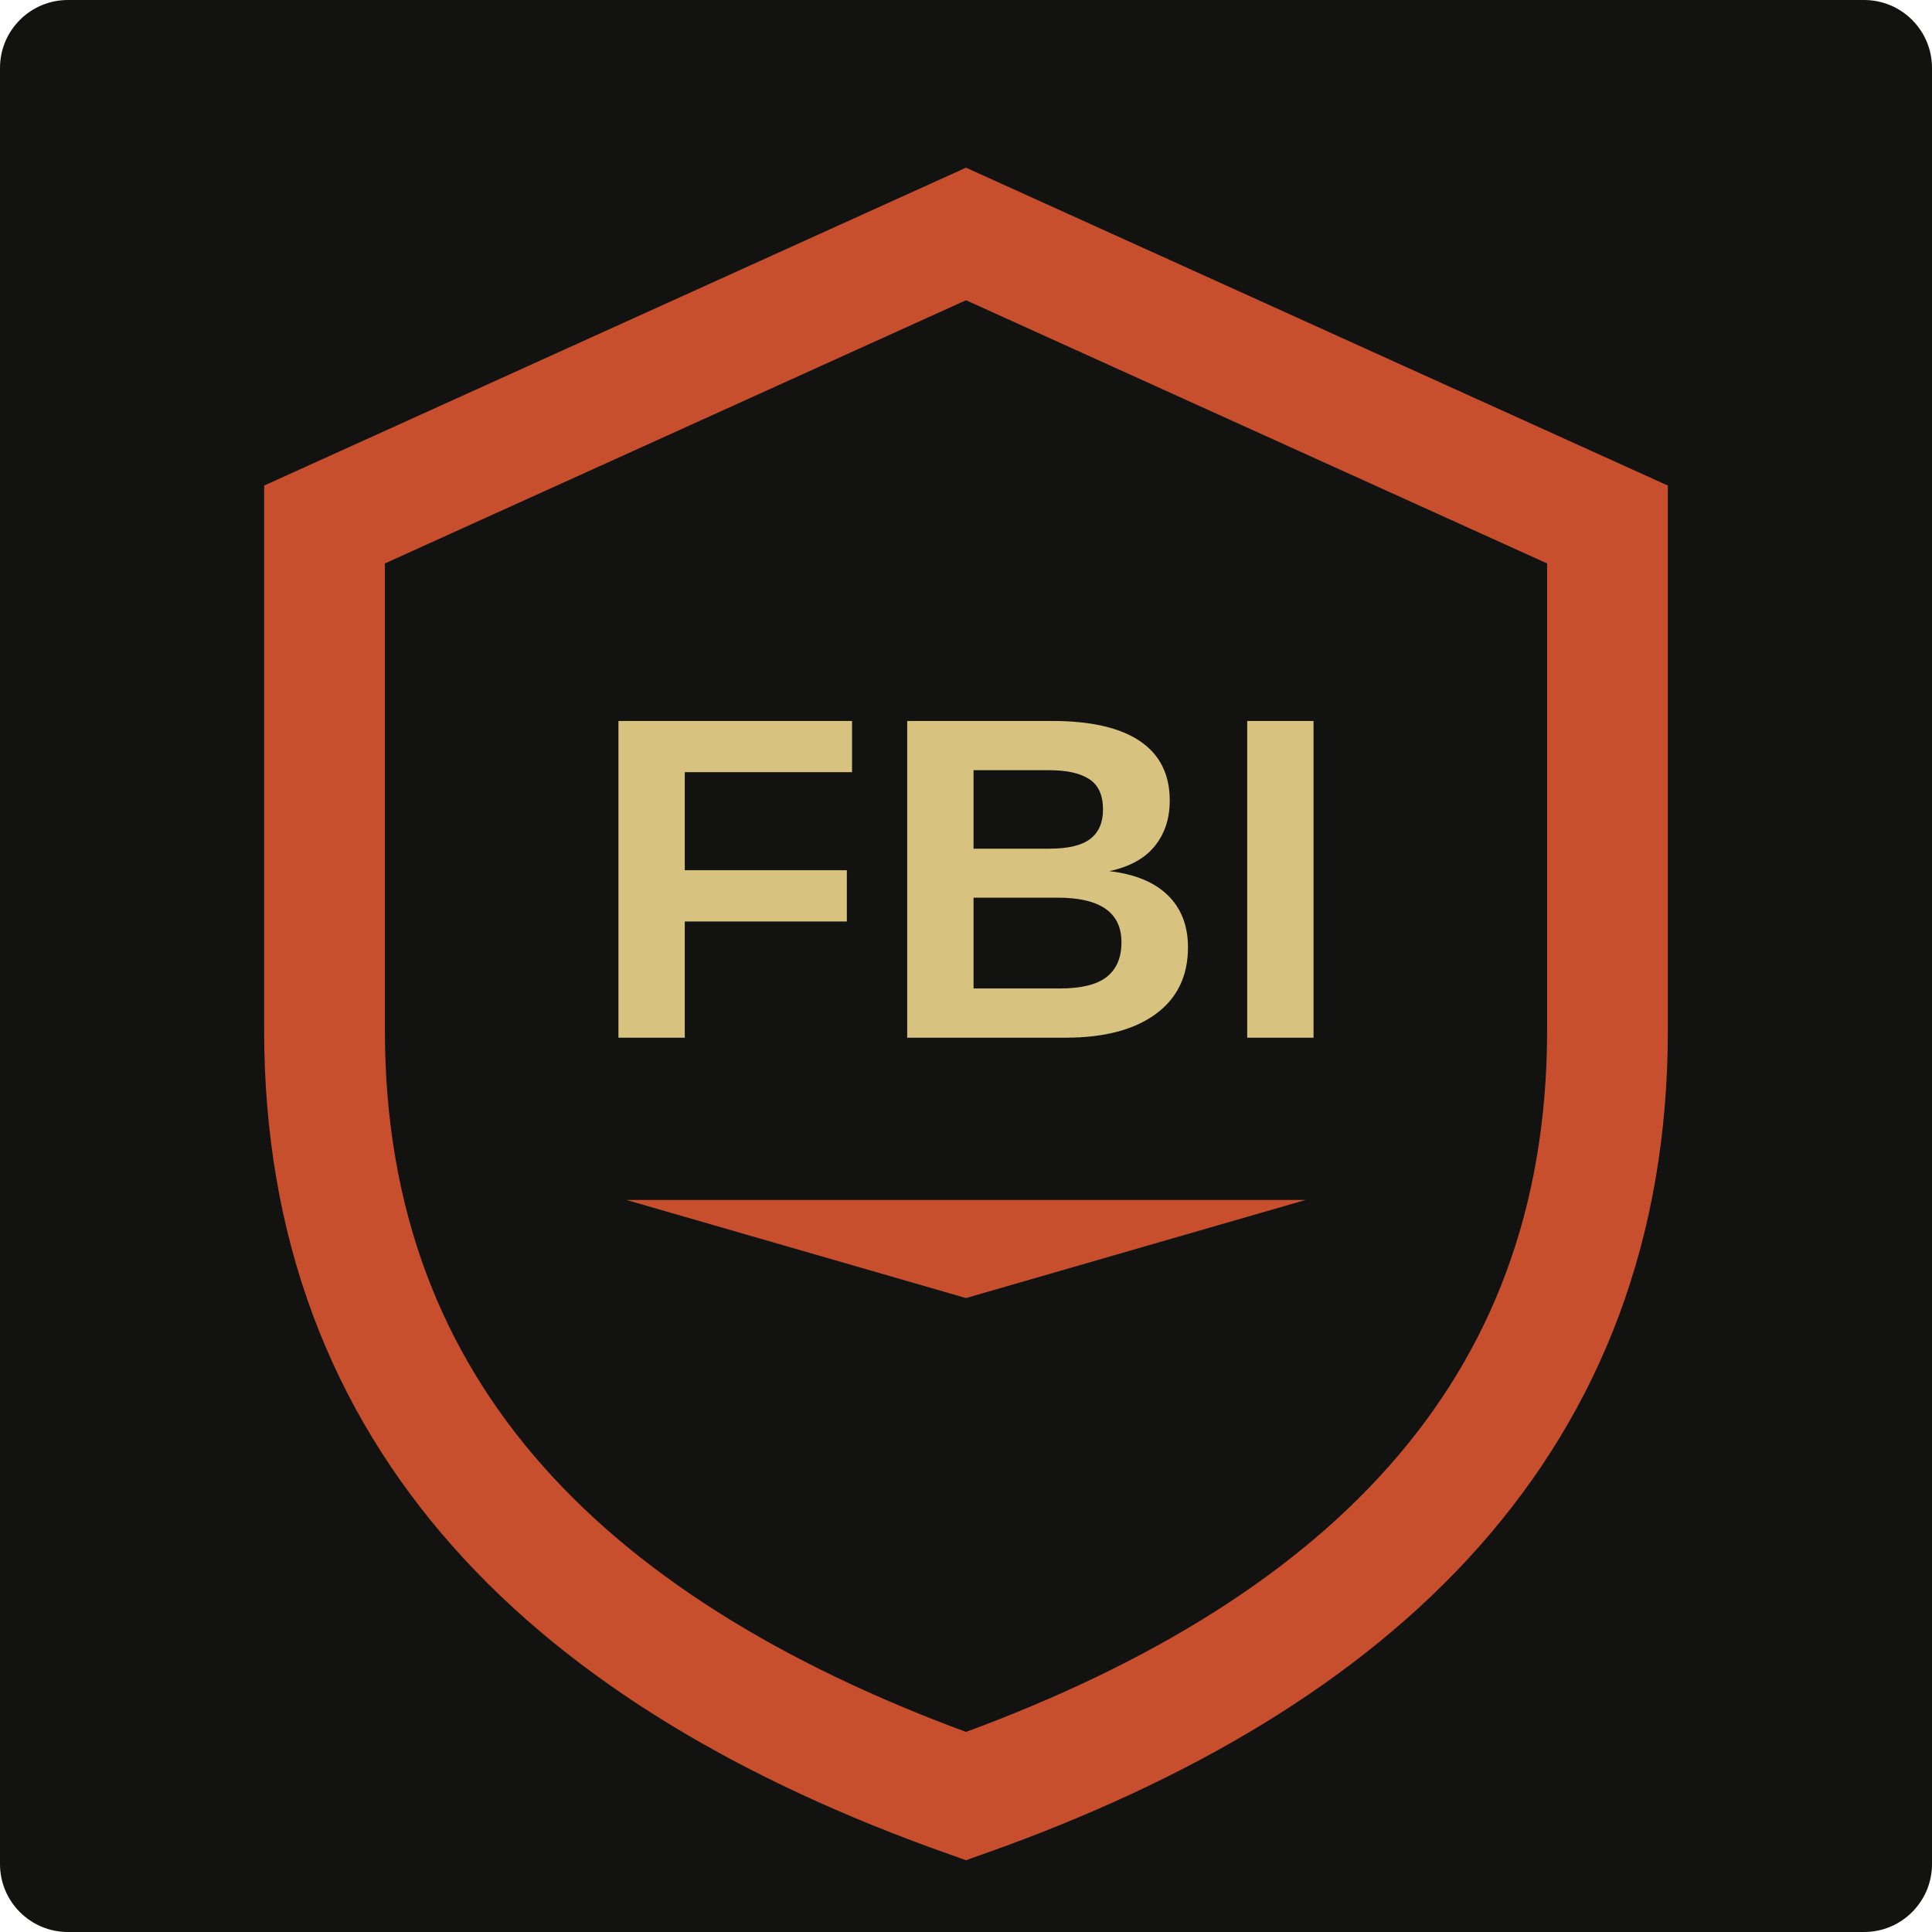
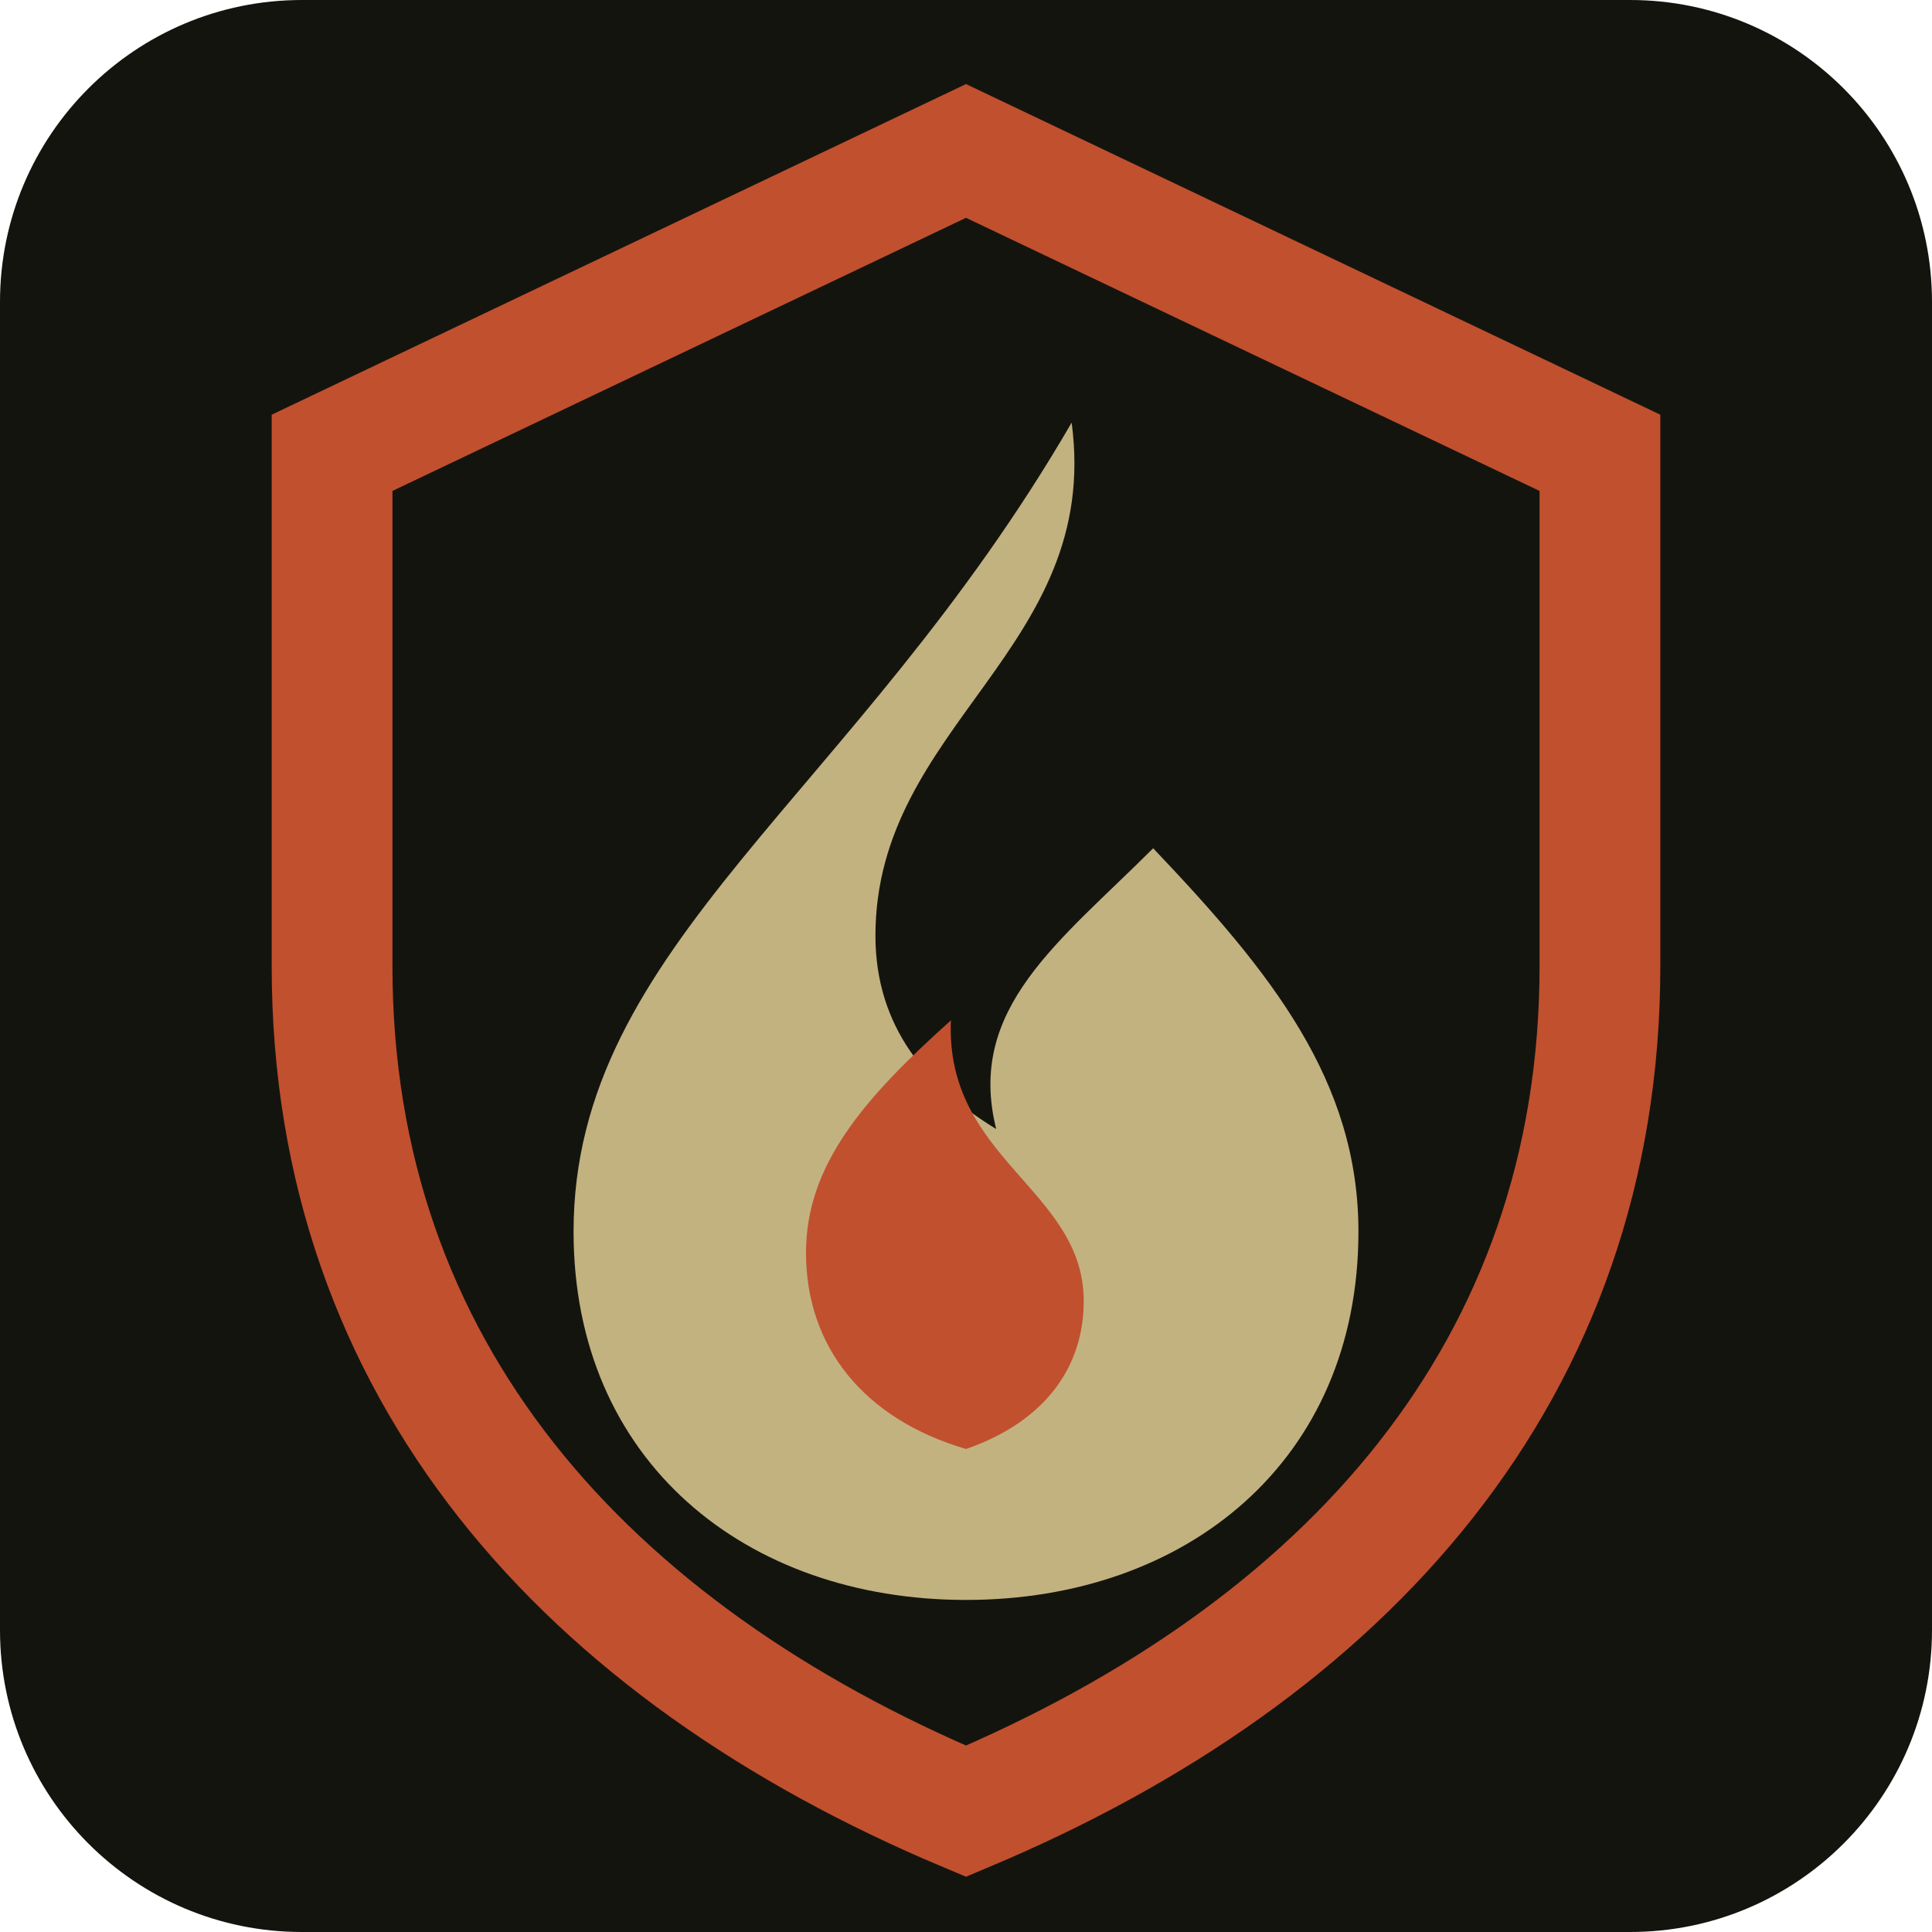
- <svg xmlns="http://www.w3.org/2000/svg" viewBox="0 0 512 512" width="512" height="512">
-   <rect width="512" height="512" rx="18" fill="#121310" />
-   <path d="M256 62        L426 139        V273        C426 376 360 439 256 476        C152 439 86 376 86 273        V139 Z" fill="none" stroke="#C84F2D" stroke-width="32" stroke-linejoin="miter" />
-   <text x="256" y="275" text-anchor="middle" font-family="Arial, Helvetica, sans-serif" font-size="122" font-weight="900" letter-spacing="2" fill="#D7C27F">FBI</text>
-   <path d="M166 318 L346 318 L256 344 Z" fill="#C84F2D" />
+ <svg xmlns="http://www.w3.org/2000/svg" viewBox="0 0 64 64">
+   <rect width="64" height="64" rx="10" fill="#14140f" />
+   <path d="M32 5 53 15v17c0 13.4-8.4 22.7-21 28-12.6-5.3-21-14.6-21-28V15L32 5Z" fill="none" stroke="#c1502e" stroke-width="4" />
+   <path d="M35.5 14c1 7.5-6.5 10-6.5 17 0 3 1.7 5 4 6.4-1-4 2.1-6.2 5.2-9.3 3.9 4.1 6.8 7.7 6.8 12.7C45 48.4 39.3 53 32 53s-13-4.6-13-12.2C19 31.3 28.3 26.4 35.5 14Z" fill="#c2b280" />
+   <path d="M32 48c-3.4-1-5.3-3.4-5.3-6.5 0-2.9 1.9-5.1 4.8-7.7-.2 4.6 4.4 5.6 4.4 9.3 0 2.2-1.3 4-3.9 4.9Z" fill="#c1502e" />
</svg>
